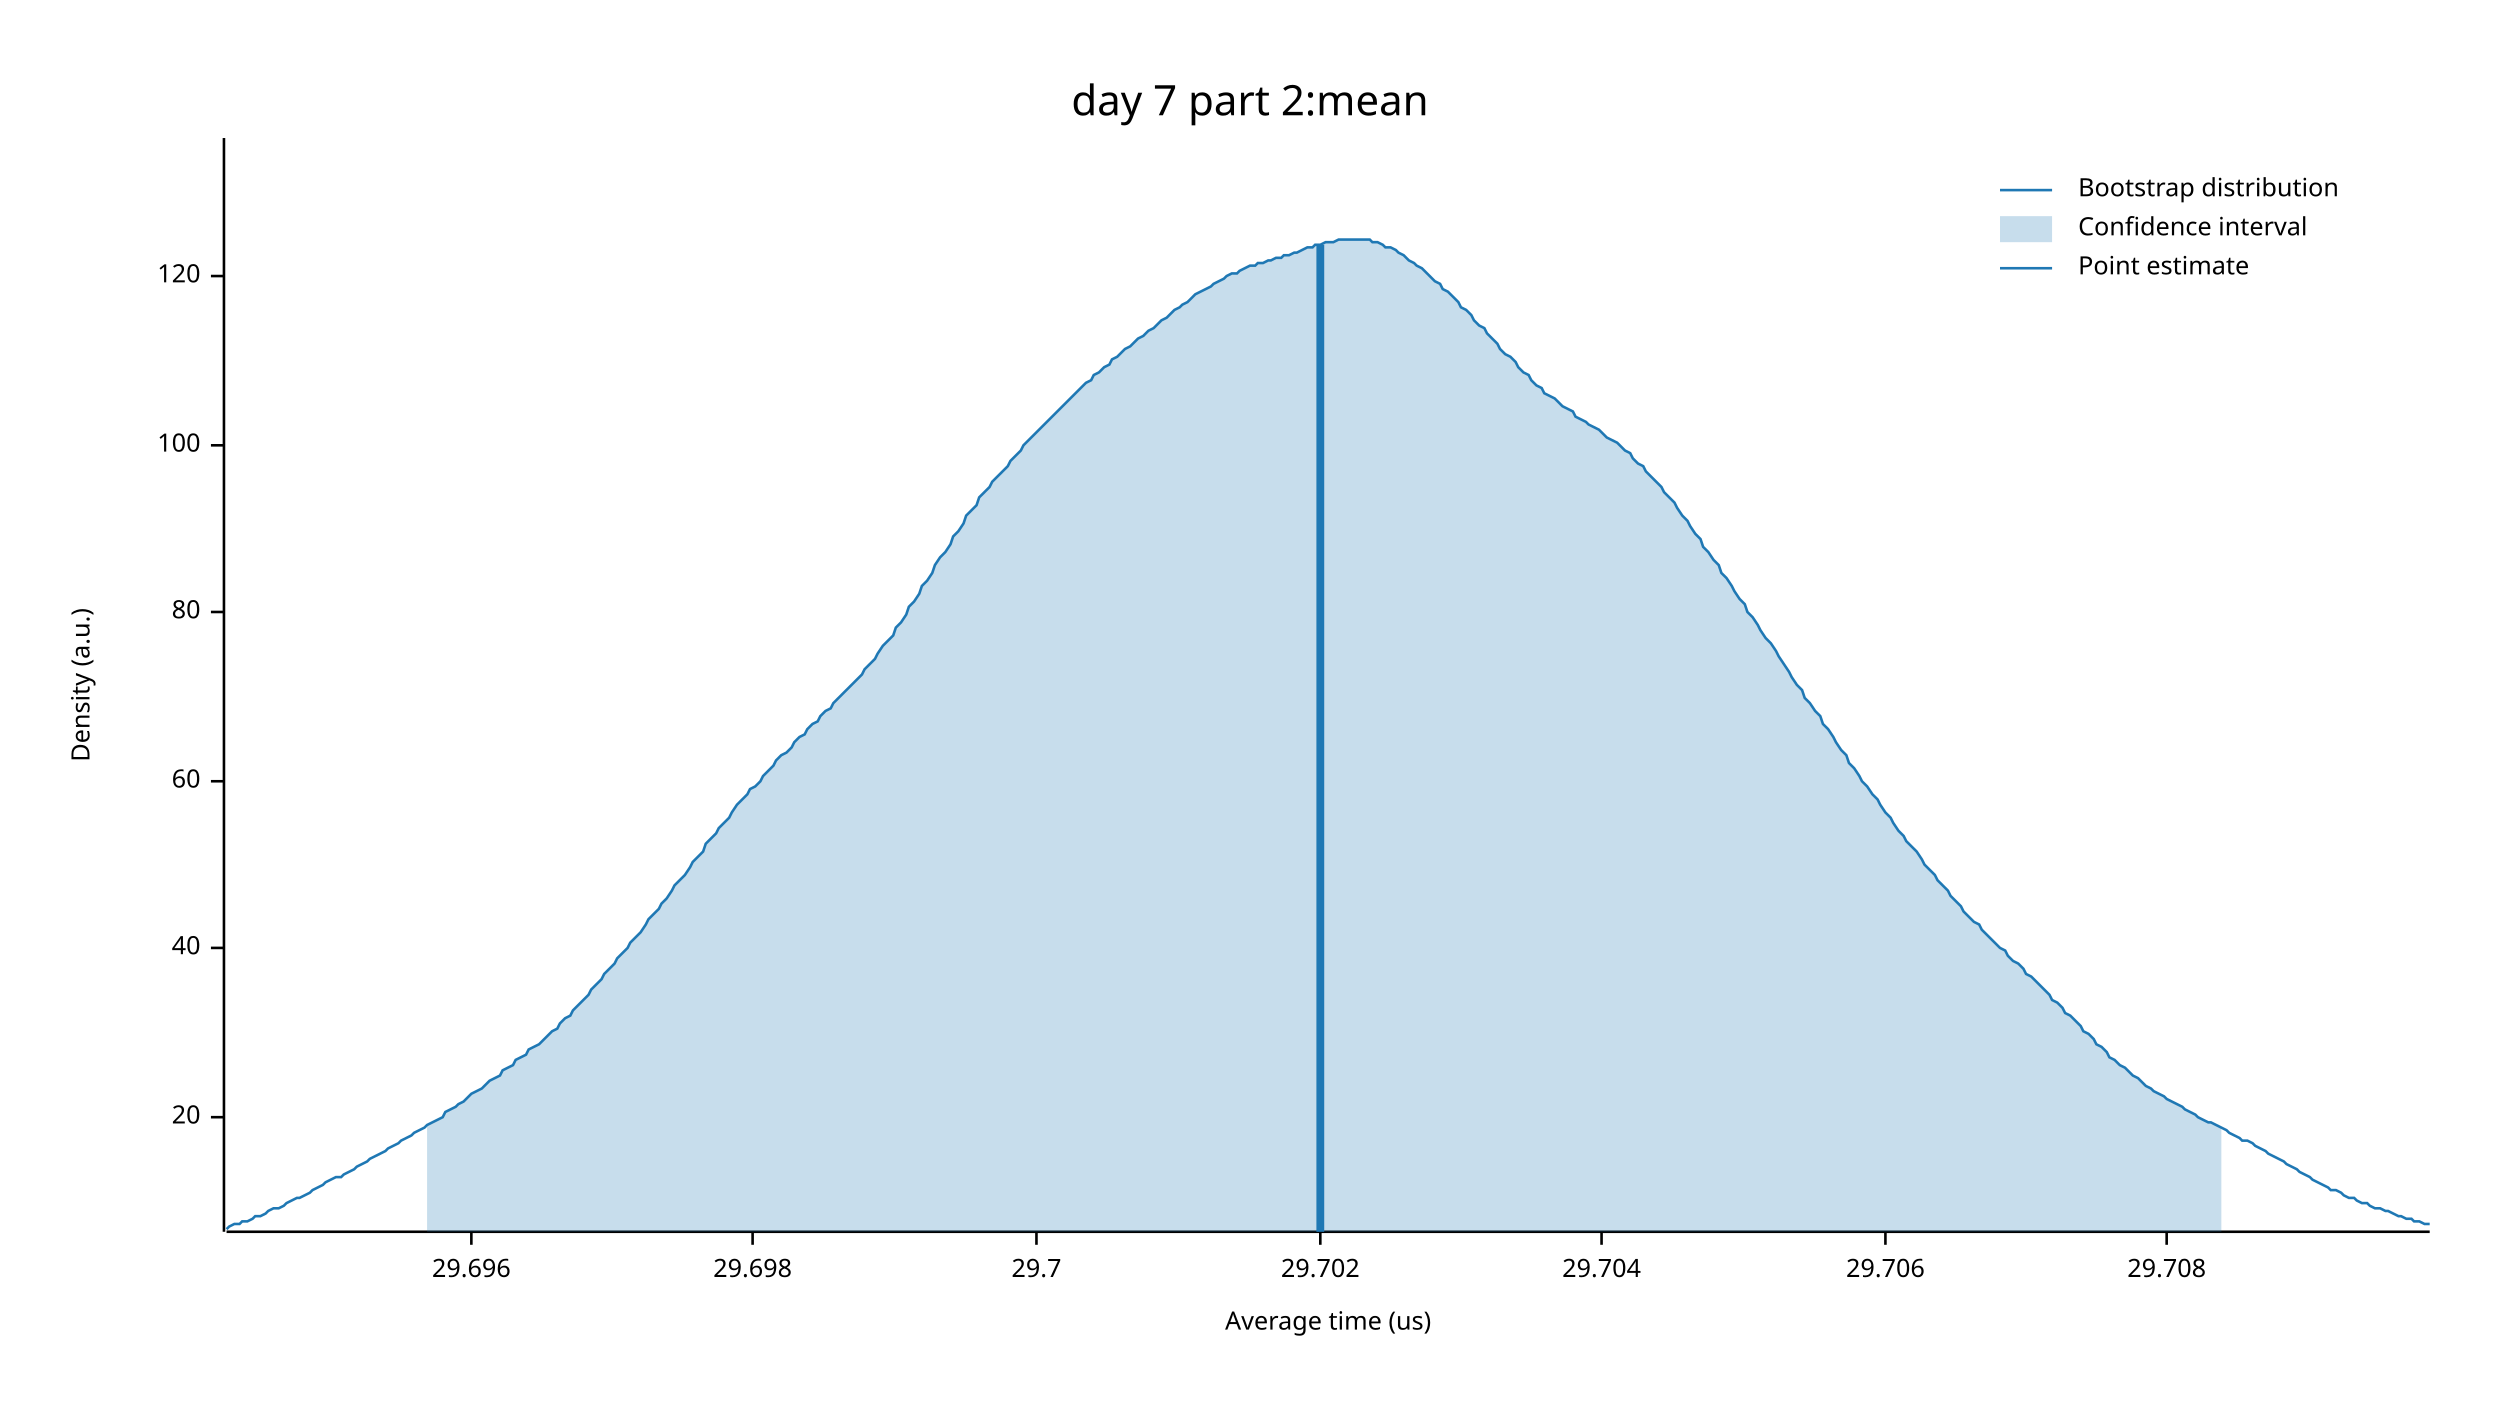
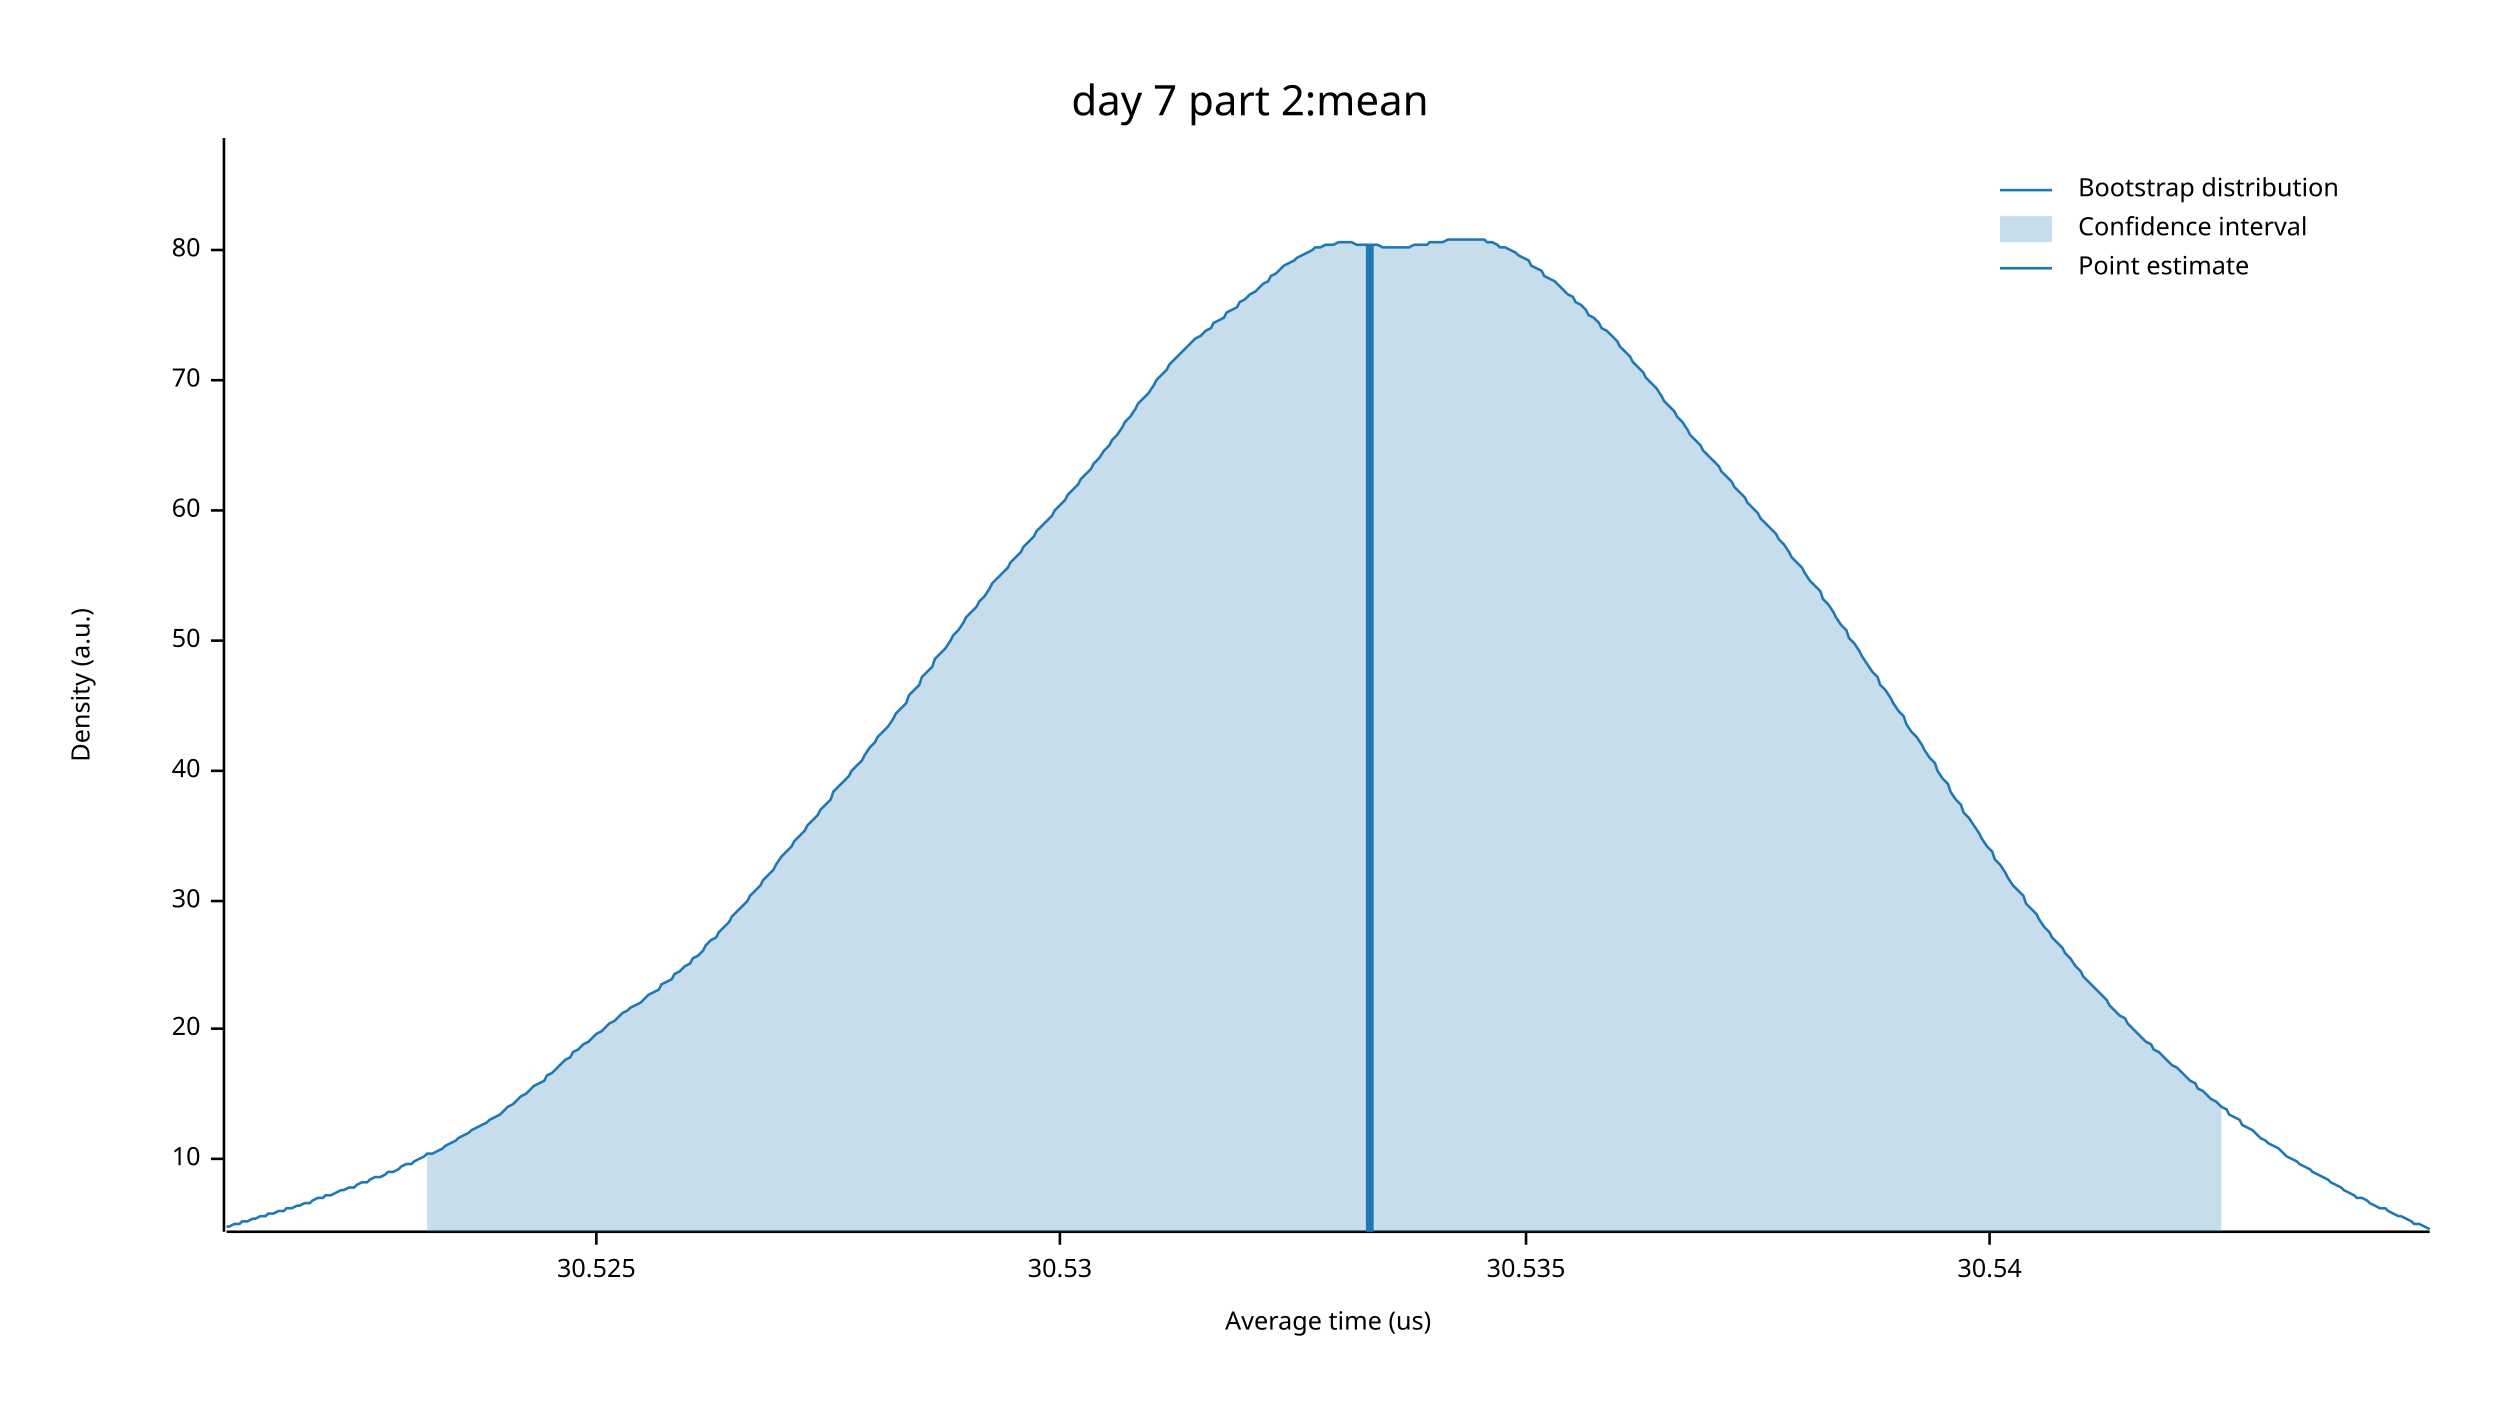
<svg xmlns="http://www.w3.org/2000/svg" width="960" height="540" viewBox="0 0 960 540">
  <text x="480" y="32" dy="0.76em" text-anchor="middle" font-family="sans-serif" font-size="16.129" opacity="1" fill="#000000">
day 7 part 2:mean
</text>
  <text x="27" y="263" dy="0.76em" text-anchor="middle" font-family="sans-serif" font-size="9.677" opacity="1" fill="#000000" transform="rotate(270, 27, 263)">
Density (a.u.)
</text>
  <text x="510" y="513" dy="-0.5ex" text-anchor="middle" font-family="sans-serif" font-size="9.677" opacity="1" fill="#000000">
Average time (us)
</text>
  <polyline fill="none" opacity="1" stroke="#000000" stroke-width="1" points="86,53 86,473 " />
-   <text x="77" y="429" dy="0.5ex" text-anchor="end" font-family="sans-serif" font-size="9.677" opacity="1" fill="#000000">
+   <text x="77" y="445" dy="0.5ex" text-anchor="end" font-family="sans-serif" font-size="9.677" opacity="1" fill="#000000">
+ 10
+ </text>
+   <polyline fill="none" opacity="1" stroke="#000000" stroke-width="1" points="81,445 86,445 " />
+   <text x="77" y="395" dy="0.5ex" text-anchor="end" font-family="sans-serif" font-size="9.677" opacity="1" fill="#000000">
20
</text>
-   <polyline fill="none" opacity="1" stroke="#000000" stroke-width="1" points="81,429 86,429 " />
-   <text x="77" y="364" dy="0.5ex" text-anchor="end" font-family="sans-serif" font-size="9.677" opacity="1" fill="#000000">
+   <polyline fill="none" opacity="1" stroke="#000000" stroke-width="1" points="81,395 86,395 " />
+   <text x="77" y="346" dy="0.5ex" text-anchor="end" font-family="sans-serif" font-size="9.677" opacity="1" fill="#000000">
+ 30
+ </text>
+   <polyline fill="none" opacity="1" stroke="#000000" stroke-width="1" points="81,346 86,346 " />
+   <text x="77" y="296" dy="0.5ex" text-anchor="end" font-family="sans-serif" font-size="9.677" opacity="1" fill="#000000">
40
</text>
-   <polyline fill="none" opacity="1" stroke="#000000" stroke-width="1" points="81,364 86,364 " />
-   <text x="77" y="300" dy="0.5ex" text-anchor="end" font-family="sans-serif" font-size="9.677" opacity="1" fill="#000000">
+   <polyline fill="none" opacity="1" stroke="#000000" stroke-width="1" points="81,296 86,296 " />
+   <text x="77" y="246" dy="0.5ex" text-anchor="end" font-family="sans-serif" font-size="9.677" opacity="1" fill="#000000">
+ 50
+ </text>
+   <polyline fill="none" opacity="1" stroke="#000000" stroke-width="1" points="81,246 86,246 " />
+   <text x="77" y="196" dy="0.5ex" text-anchor="end" font-family="sans-serif" font-size="9.677" opacity="1" fill="#000000">
60
</text>
-   <polyline fill="none" opacity="1" stroke="#000000" stroke-width="1" points="81,300 86,300 " />
-   <text x="77" y="235" dy="0.5ex" text-anchor="end" font-family="sans-serif" font-size="9.677" opacity="1" fill="#000000">
+   <polyline fill="none" opacity="1" stroke="#000000" stroke-width="1" points="81,196 86,196 " />
+   <text x="77" y="146" dy="0.5ex" text-anchor="end" font-family="sans-serif" font-size="9.677" opacity="1" fill="#000000">
+ 70
+ </text>
+   <polyline fill="none" opacity="1" stroke="#000000" stroke-width="1" points="81,146 86,146 " />
+   <text x="77" y="96" dy="0.5ex" text-anchor="end" font-family="sans-serif" font-size="9.677" opacity="1" fill="#000000">
80
</text>
-   <polyline fill="none" opacity="1" stroke="#000000" stroke-width="1" points="81,235 86,235 " />
-   <text x="77" y="171" dy="0.5ex" text-anchor="end" font-family="sans-serif" font-size="9.677" opacity="1" fill="#000000">
- 100
+   <polyline fill="none" opacity="1" stroke="#000000" stroke-width="1" points="81,96 86,96 " />
+   <polyline fill="none" opacity="1" stroke="#000000" stroke-width="1" points="87,473 933,473 " />
+   <text x="229" y="483" dy="0.76em" text-anchor="middle" font-family="sans-serif" font-size="9.677" opacity="1" fill="#000000">
+ 30.525
</text>
-   <polyline fill="none" opacity="1" stroke="#000000" stroke-width="1" points="81,171 86,171 " />
-   <text x="77" y="106" dy="0.5ex" text-anchor="end" font-family="sans-serif" font-size="9.677" opacity="1" fill="#000000">
- 120
+   <polyline fill="none" opacity="1" stroke="#000000" stroke-width="1" points="229,473 229,478 " />
+   <text x="407" y="483" dy="0.76em" text-anchor="middle" font-family="sans-serif" font-size="9.677" opacity="1" fill="#000000">
+ 30.53
</text>
-   <polyline fill="none" opacity="1" stroke="#000000" stroke-width="1" points="81,106 86,106 " />
-   <polyline fill="none" opacity="1" stroke="#000000" stroke-width="1" points="87,473 933,473 " />
-   <text x="181" y="483" dy="0.76em" text-anchor="middle" font-family="sans-serif" font-size="9.677" opacity="1" fill="#000000">
- 29.696
+   <polyline fill="none" opacity="1" stroke="#000000" stroke-width="1" points="407,473 407,478 " />
+   <text x="586" y="483" dy="0.76em" text-anchor="middle" font-family="sans-serif" font-size="9.677" opacity="1" fill="#000000">
+ 30.535
</text>
-   <polyline fill="none" opacity="1" stroke="#000000" stroke-width="1" points="181,473 181,478 " />
-   <text x="289" y="483" dy="0.76em" text-anchor="middle" font-family="sans-serif" font-size="9.677" opacity="1" fill="#000000">
- 29.698
+   <polyline fill="none" opacity="1" stroke="#000000" stroke-width="1" points="586,473 586,478 " />
+   <text x="764" y="483" dy="0.76em" text-anchor="middle" font-family="sans-serif" font-size="9.677" opacity="1" fill="#000000">
+ 30.54
</text>
-   <polyline fill="none" opacity="1" stroke="#000000" stroke-width="1" points="289,473 289,478 " />
-   <text x="398" y="483" dy="0.76em" text-anchor="middle" font-family="sans-serif" font-size="9.677" opacity="1" fill="#000000">
- 29.7
- </text>
-   <polyline fill="none" opacity="1" stroke="#000000" stroke-width="1" points="398,473 398,478 " />
-   <text x="507" y="483" dy="0.76em" text-anchor="middle" font-family="sans-serif" font-size="9.677" opacity="1" fill="#000000">
- 29.702
- </text>
-   <polyline fill="none" opacity="1" stroke="#000000" stroke-width="1" points="507,473 507,478 " />
-   <text x="615" y="483" dy="0.76em" text-anchor="middle" font-family="sans-serif" font-size="9.677" opacity="1" fill="#000000">
- 29.704
- </text>
-   <polyline fill="none" opacity="1" stroke="#000000" stroke-width="1" points="615,473 615,478 " />
-   <text x="724" y="483" dy="0.76em" text-anchor="middle" font-family="sans-serif" font-size="9.677" opacity="1" fill="#000000">
- 29.706
- </text>
-   <polyline fill="none" opacity="1" stroke="#000000" stroke-width="1" points="724,473 724,478 " />
-   <text x="832" y="483" dy="0.76em" text-anchor="middle" font-family="sans-serif" font-size="9.677" opacity="1" fill="#000000">
- 29.708
- </text>
-   <polyline fill="none" opacity="1" stroke="#000000" stroke-width="1" points="832,473 832,478 " />
-   <polyline fill="none" opacity="1" stroke="#1F78B4" stroke-width="1" points="87,472 88,471 90,470 92,470 93,469 95,469 97,468 98,467 100,467 102,466 103,465 105,464 107,464 109,463 110,462 112,461 114,460 115,460 117,459 119,458 120,457 122,456 124,455 125,454 127,453 129,452 131,452 132,451 134,450 136,449 137,448 139,447 141,446 142,445 144,444 146,443 148,442 149,441 151,440 153,439 154,438 156,437 158,436 159,435 161,434 163,433 164,432 166,431 168,430 170,429 171,427 173,426 175,425 176,424 178,423 180,421 181,420 183,419 185,418 187,416 188,415 190,414 192,413 193,411 195,410 197,409 198,407 200,406 202,405 203,403 205,402 207,401 209,399 210,398 212,396 214,395 215,393 217,391 219,390 220,388 222,386 224,384 226,382 227,380 229,378 231,376 232,374 234,372 236,370 237,368 239,366 241,364 242,362 244,360 246,358 248,355 249,353 251,351 253,349 254,347 256,345 258,342 259,340 261,338 263,336 265,333 266,331 268,329 270,327 271,324 273,322 275,320 276,318 278,316 280,314 281,312 283,309 285,307 287,305 288,303 290,302 292,300 293,298 295,296 297,294 298,292 300,290 302,289 304,287 305,285 307,283 309,282 310,280 312,278 314,277 315,275 317,273 319,272 320,270 322,268 324,266 326,264 327,263 329,261 331,259 332,257 334,255 336,253 337,251 339,248 341,246 343,244 344,241 346,239 348,236 349,233 351,231 353,228 354,225 356,223 358,220 359,217 361,214 363,212 365,209 366,206 368,204 370,201 371,198 373,196 375,194 376,191 378,189 380,187 381,185 383,183 385,181 387,179 388,177 390,175 392,173 393,171 395,169 397,167 398,166 400,164 402,162 404,160 405,159 407,157 409,155 410,154 412,152 414,150 415,149 417,147 419,146 420,144 422,143 424,141 426,140 427,138 429,137 431,135 432,134 434,133 436,131 437,130 439,129 441,127 443,126 444,125 446,123 448,122 449,121 451,119 453,118 454,117 456,116 458,114 459,113 461,112 463,111 465,110 466,109 468,108 470,107 471,106 473,105 475,105 476,104 478,103 480,102 482,102 483,101 485,101 487,100 488,100 490,99 492,99 493,98 495,98 497,97 498,97 500,96 502,95 504,95 505,94 507,94 509,93 510,93 512,93 514,92 515,92 517,92 519,92 521,92 522,92 524,92 526,92 527,93 529,93 531,94 532,95 534,95 536,96 537,97 539,98 541,100 543,101 544,102 546,103 548,105 549,106 551,108 553,109 554,111 556,112 558,114 560,116 561,118 563,119 565,121 566,123 568,125 570,126 571,128 573,130 575,132 576,134 578,136 580,137 582,139 583,141 585,143 587,144 588,146 590,148 592,149 593,151 595,152 597,153 599,155 600,156 602,157 604,158 605,160 607,161 609,162 610,163 612,164 614,165 615,166 617,168 619,169 621,170 622,171 624,173 626,174 627,176 629,178 631,179 632,181 634,183 636,185 638,187 639,189 641,191 643,193 644,195 646,198 648,200 649,202 651,205 653,207 654,210 656,212 658,215 660,217 661,220 663,222 665,225 666,227 668,230 670,232 671,235 673,237 675,240 676,242 678,245 680,247 682,250 683,252 685,255 687,258 688,260 690,263 692,265 693,268 695,270 697,273 699,275 700,278 702,280 704,283 705,285 707,288 709,290 710,293 712,295 714,298 715,300 717,302 719,305 721,307 722,309 724,312 726,314 727,316 729,319 731,321 732,323 734,325 736,327 738,330 739,332 741,334 743,336 744,338 746,340 748,342 749,344 751,346 753,348 754,350 756,352 758,354 760,355 761,357 763,359 765,361 766,362 768,364 770,365 771,367 773,369 775,370 777,372 778,374 780,375 782,377 783,378 785,380 787,382 788,384 790,385 792,387 793,389 795,390 797,392 799,394 800,396 802,397 804,399 805,401 807,402 809,404 810,406 812,407 814,409 816,410 817,411 819,413 821,414 822,415 824,417 826,418 827,419 829,420 831,421 832,422 834,423 836,424 838,425 839,426 841,427 843,428 844,429 846,430 848,431 849,431 851,432 853,433 855,434 856,435 858,436 860,437 861,438 863,438 865,439 866,440 868,441 870,442 871,443 873,444 875,445 877,446 878,447 880,448 882,449 883,450 885,451 887,452 888,453 890,454 892,455 894,456 895,457 897,457 899,458 900,459 902,460 904,460 905,461 907,462 909,462 910,463 912,464 914,464 916,465 917,465 919,466 921,467 922,467 924,468 926,468 927,469 929,469 931,470 933,470 " />
-   <polygon opacity="0.25" fill="#1F78B4" points="164,432 166,431 168,430 170,429 171,427 173,426 175,425 176,424 178,423 180,421 181,420 183,419 185,418 187,416 188,415 190,414 192,413 193,411 195,410 197,409 198,407 200,406 202,405 203,403 205,402 207,401 209,399 210,398 212,396 214,395 215,393 217,391 219,390 220,388 222,386 224,384 226,382 227,380 229,378 231,376 232,374 234,372 236,370 237,368 239,366 241,364 242,362 244,360 246,358 248,355 249,353 251,351 253,349 254,347 256,345 258,342 259,340 261,338 263,336 265,333 266,331 268,329 270,327 271,324 273,322 275,320 276,318 278,316 280,314 281,312 283,309 285,307 287,305 288,303 290,302 292,300 293,298 295,296 297,294 298,292 300,290 302,289 304,287 305,285 307,283 309,282 310,280 312,278 314,277 315,275 317,273 319,272 320,270 322,268 324,266 326,264 327,263 329,261 331,259 332,257 334,255 336,253 337,251 339,248 341,246 343,244 344,241 346,239 348,236 349,233 351,231 353,228 354,225 356,223 358,220 359,217 361,214 363,212 365,209 366,206 368,204 370,201 371,198 373,196 375,194 376,191 378,189 380,187 381,185 383,183 385,181 387,179 388,177 390,175 392,173 393,171 395,169 397,167 398,166 400,164 402,162 404,160 405,159 407,157 409,155 410,154 412,152 414,150 415,149 417,147 419,146 420,144 422,143 424,141 426,140 427,138 429,137 431,135 432,134 434,133 436,131 437,130 439,129 441,127 443,126 444,125 446,123 448,122 449,121 451,119 453,118 454,117 456,116 458,114 459,113 461,112 463,111 465,110 466,109 468,108 470,107 471,106 473,105 475,105 476,104 478,103 480,102 482,102 483,101 485,101 487,100 488,100 490,99 492,99 493,98 495,98 497,97 498,97 500,96 502,95 504,95 505,94 507,94 509,93 510,93 512,93 514,92 515,92 517,92 519,92 521,92 522,92 524,92 526,92 527,93 529,93 531,94 532,95 534,95 536,96 537,97 539,98 541,100 543,101 544,102 546,103 548,105 549,106 551,108 553,109 554,111 556,112 558,114 560,116 561,118 563,119 565,121 566,123 568,125 570,126 571,128 573,130 575,132 576,134 578,136 580,137 582,139 583,141 585,143 587,144 588,146 590,148 592,149 593,151 595,152 597,153 599,155 600,156 602,157 604,158 605,160 607,161 609,162 610,163 612,164 614,165 615,166 617,168 619,169 621,170 622,171 624,173 626,174 627,176 629,178 631,179 632,181 634,183 636,185 638,187 639,189 641,191 643,193 644,195 646,198 648,200 649,202 651,205 653,207 654,210 656,212 658,215 660,217 661,220 663,222 665,225 666,227 668,230 670,232 671,235 673,237 675,240 676,242 678,245 680,247 682,250 683,252 685,255 687,258 688,260 690,263 692,265 693,268 695,270 697,273 699,275 700,278 702,280 704,283 705,285 707,288 709,290 710,293 712,295 714,298 715,300 717,302 719,305 721,307 722,309 724,312 726,314 727,316 729,319 731,321 732,323 734,325 736,327 738,330 739,332 741,334 743,336 744,338 746,340 748,342 749,344 751,346 753,348 754,350 756,352 758,354 760,355 761,357 763,359 765,361 766,362 768,364 770,365 771,367 773,369 775,370 777,372 778,374 780,375 782,377 783,378 785,380 787,382 788,384 790,385 792,387 793,389 795,390 797,392 799,394 800,396 802,397 804,399 805,401 807,402 809,404 810,406 812,407 814,409 816,410 817,411 819,413 821,414 822,415 824,417 826,418 827,419 829,420 831,421 832,422 834,423 836,424 838,425 839,426 841,427 843,428 844,429 846,430 848,431 849,431 851,432 853,433 853,473 164,473 " />
-   <polyline fill="none" opacity="1" stroke="#1F78B4" stroke-width="3" points="507,473 507,94 " />
+   <polyline fill="none" opacity="1" stroke="#000000" stroke-width="1" points="764,473 764,478 " />
+   <polyline fill="none" opacity="1" stroke="#1F78B4" stroke-width="1" points="87,471 88,471 90,470 92,470 93,469 95,469 97,468 98,468 100,467 102,467 103,466 105,466 107,465 109,465 110,464 112,464 114,463 115,463 117,462 119,462 120,461 122,460 124,460 125,459 127,459 129,458 131,457 132,457 134,456 136,456 137,455 139,454 141,454 142,453 144,452 146,452 148,451 149,450 151,450 153,449 154,448 156,447 158,447 159,446 161,445 163,444 164,443 166,443 168,442 170,441 171,440 173,439 175,438 176,437 178,436 180,435 181,434 183,433 185,432 187,431 188,430 190,429 192,428 193,427 195,425 197,424 198,423 200,421 202,420 203,419 205,417 207,416 209,415 210,413 212,412 214,410 215,409 217,407 219,406 220,404 222,403 224,401 226,400 227,399 229,397 231,396 232,395 234,393 236,392 237,391 239,389 241,388 242,387 244,386 246,385 248,383 249,382 251,381 253,380 254,378 256,377 258,376 259,374 261,373 263,371 265,370 266,368 268,367 270,365 271,363 273,361 275,360 276,358 278,356 280,354 281,352 283,350 285,348 287,346 288,344 290,342 292,340 293,338 295,336 297,334 298,332 300,329 302,327 304,325 305,323 307,321 309,319 310,317 312,315 314,313 315,311 317,309 319,307 320,304 322,302 324,300 326,298 327,296 329,294 331,292 332,290 334,287 336,285 337,283 339,281 341,279 343,276 344,274 346,272 348,270 349,267 351,265 353,263 354,260 356,258 358,256 359,253 361,251 363,249 365,246 366,244 368,242 370,239 371,237 373,235 375,233 376,231 378,229 380,226 381,224 383,222 385,220 387,218 388,216 390,214 392,212 393,210 395,208 397,206 398,204 400,202 402,200 404,198 405,196 407,194 409,192 410,190 412,188 414,186 415,184 417,182 419,180 420,178 422,176 424,173 426,171 427,169 429,167 431,164 432,162 434,160 436,157 437,155 439,153 441,151 443,148 444,146 446,144 448,142 449,140 451,138 453,136 454,135 456,133 458,131 459,130 461,129 463,127 465,126 466,124 468,123 470,122 471,120 473,119 475,118 476,116 478,115 480,113 482,112 483,111 485,109 487,108 488,106 490,105 492,103 493,102 495,101 497,100 498,99 500,98 502,97 504,96 505,95 507,95 509,94 510,94 512,94 514,93 515,93 517,93 519,93 521,94 522,94 524,94 526,94 527,94 529,94 531,95 532,95 534,95 536,95 537,95 539,95 541,95 543,94 544,94 546,94 548,94 549,93 551,93 553,93 554,93 556,92 558,92 560,92 561,92 563,92 565,92 566,92 568,92 570,92 571,93 573,93 575,94 576,95 578,95 580,96 582,97 583,98 585,99 587,100 588,102 590,103 592,104 593,106 595,107 597,108 599,110 600,111 602,113 604,114 605,116 607,117 609,119 610,121 612,122 614,124 615,126 617,127 619,129 621,131 622,133 624,135 626,137 627,139 629,141 631,143 632,145 634,147 636,149 638,152 639,154 641,156 643,158 644,160 646,162 648,165 649,167 651,169 653,171 654,173 656,175 658,177 660,179 661,181 663,183 665,185 666,187 668,189 670,191 671,193 673,195 675,197 676,199 678,201 680,203 682,205 683,207 685,209 687,212 688,214 690,216 692,218 693,220 695,223 697,225 699,227 700,230 702,232 704,235 705,237 707,240 709,242 710,245 712,247 714,250 715,252 717,255 719,258 721,260 722,263 724,265 726,268 727,270 729,273 731,275 732,278 734,281 736,283 738,286 739,288 741,291 743,293 744,296 746,299 748,301 749,304 751,307 753,309 754,312 756,314 758,317 760,320 761,322 763,325 765,327 766,330 768,332 770,335 771,337 773,340 775,342 777,344 778,347 780,349 782,351 783,353 785,356 787,358 788,360 790,362 792,364 793,366 795,368 797,371 799,373 800,375 802,377 804,379 805,380 807,382 809,384 810,386 812,388 814,390 816,391 817,393 819,395 821,397 822,398 824,400 826,401 827,403 829,404 831,406 832,407 834,409 836,410 838,412 839,413 841,415 843,416 844,418 846,419 848,421 849,422 851,423 853,425 855,426 856,428 858,429 860,430 861,432 863,433 865,434 866,435 868,437 870,438 871,439 873,440 875,441 877,443 878,444 880,445 882,446 883,447 885,448 887,449 888,450 890,451 892,452 894,453 895,454 897,455 899,456 900,457 902,458 904,459 905,460 907,460 909,461 910,462 912,463 914,464 916,464 917,465 919,466 921,467 922,467 924,468 926,469 927,470 929,470 931,471 933,472 " />
+   <polygon opacity="0.25" fill="#1F78B4" points="164,443 166,443 168,442 170,441 171,440 173,439 175,438 176,437 178,436 180,435 181,434 183,433 185,432 187,431 188,430 190,429 192,428 193,427 195,425 197,424 198,423 200,421 202,420 203,419 205,417 207,416 209,415 210,413 212,412 214,410 215,409 217,407 219,406 220,404 222,403 224,401 226,400 227,399 229,397 231,396 232,395 234,393 236,392 237,391 239,389 241,388 242,387 244,386 246,385 248,383 249,382 251,381 253,380 254,378 256,377 258,376 259,374 261,373 263,371 265,370 266,368 268,367 270,365 271,363 273,361 275,360 276,358 278,356 280,354 281,352 283,350 285,348 287,346 288,344 290,342 292,340 293,338 295,336 297,334 298,332 300,329 302,327 304,325 305,323 307,321 309,319 310,317 312,315 314,313 315,311 317,309 319,307 320,304 322,302 324,300 326,298 327,296 329,294 331,292 332,290 334,287 336,285 337,283 339,281 341,279 343,276 344,274 346,272 348,270 349,267 351,265 353,263 354,260 356,258 358,256 359,253 361,251 363,249 365,246 366,244 368,242 370,239 371,237 373,235 375,233 376,231 378,229 380,226 381,224 383,222 385,220 387,218 388,216 390,214 392,212 393,210 395,208 397,206 398,204 400,202 402,200 404,198 405,196 407,194 409,192 410,190 412,188 414,186 415,184 417,182 419,180 420,178 422,176 424,173 426,171 427,169 429,167 431,164 432,162 434,160 436,157 437,155 439,153 441,151 443,148 444,146 446,144 448,142 449,140 451,138 453,136 454,135 456,133 458,131 459,130 461,129 463,127 465,126 466,124 468,123 470,122 471,120 473,119 475,118 476,116 478,115 480,113 482,112 483,111 485,109 487,108 488,106 490,105 492,103 493,102 495,101 497,100 498,99 500,98 502,97 504,96 505,95 507,95 509,94 510,94 512,94 514,93 515,93 517,93 519,93 521,94 522,94 524,94 526,94 527,94 529,94 531,95 532,95 534,95 536,95 537,95 539,95 541,95 543,94 544,94 546,94 548,94 549,93 551,93 553,93 554,93 556,92 558,92 560,92 561,92 563,92 565,92 566,92 568,92 570,92 571,93 573,93 575,94 576,95 578,95 580,96 582,97 583,98 585,99 587,100 588,102 590,103 592,104 593,106 595,107 597,108 599,110 600,111 602,113 604,114 605,116 607,117 609,119 610,121 612,122 614,124 615,126 617,127 619,129 621,131 622,133 624,135 626,137 627,139 629,141 631,143 632,145 634,147 636,149 638,152 639,154 641,156 643,158 644,160 646,162 648,165 649,167 651,169 653,171 654,173 656,175 658,177 660,179 661,181 663,183 665,185 666,187 668,189 670,191 671,193 673,195 675,197 676,199 678,201 680,203 682,205 683,207 685,209 687,212 688,214 690,216 692,218 693,220 695,223 697,225 699,227 700,230 702,232 704,235 705,237 707,240 709,242 710,245 712,247 714,250 715,252 717,255 719,258 721,260 722,263 724,265 726,268 727,270 729,273 731,275 732,278 734,281 736,283 738,286 739,288 741,291 743,293 744,296 746,299 748,301 749,304 751,307 753,309 754,312 756,314 758,317 760,320 761,322 763,325 765,327 766,330 768,332 770,335 771,337 773,340 775,342 777,344 778,347 780,349 782,351 783,353 785,356 787,358 788,360 790,362 792,364 793,366 795,368 797,371 799,373 800,375 802,377 804,379 805,380 807,382 809,384 810,386 812,388 814,390 816,391 817,393 819,395 821,397 822,398 824,400 826,401 827,403 829,404 831,406 832,407 834,409 836,410 838,412 839,413 841,415 843,416 844,418 846,419 848,421 849,422 851,423 853,425 853,473 164,473 " />
+   <polyline fill="none" opacity="1" stroke="#1F78B4" stroke-width="3" points="526,473 526,94 " />
  <text x="798" y="68" dy="0.76em" text-anchor="start" font-family="sans-serif" font-size="9.677" opacity="1" fill="#000000">
Bootstrap distribution
</text>
  <text x="798" y="83" dy="0.76em" text-anchor="start" font-family="sans-serif" font-size="9.677" opacity="1" fill="#000000">
Confidence interval
</text>
  <text x="798" y="98" dy="0.76em" text-anchor="start" font-family="sans-serif" font-size="9.677" opacity="1" fill="#000000">
Point estimate
</text>
  <polyline fill="none" opacity="1" stroke="#1F78B4" stroke-width="1" points="768,73 788,73 " />
  <rect x="768" y="83" width="20" height="10" opacity="0.25" fill="#1F78B4" stroke="none" />
  <polyline fill="none" opacity="1" stroke="#1F78B4" stroke-width="1" points="768,103 788,103 " />
</svg>
